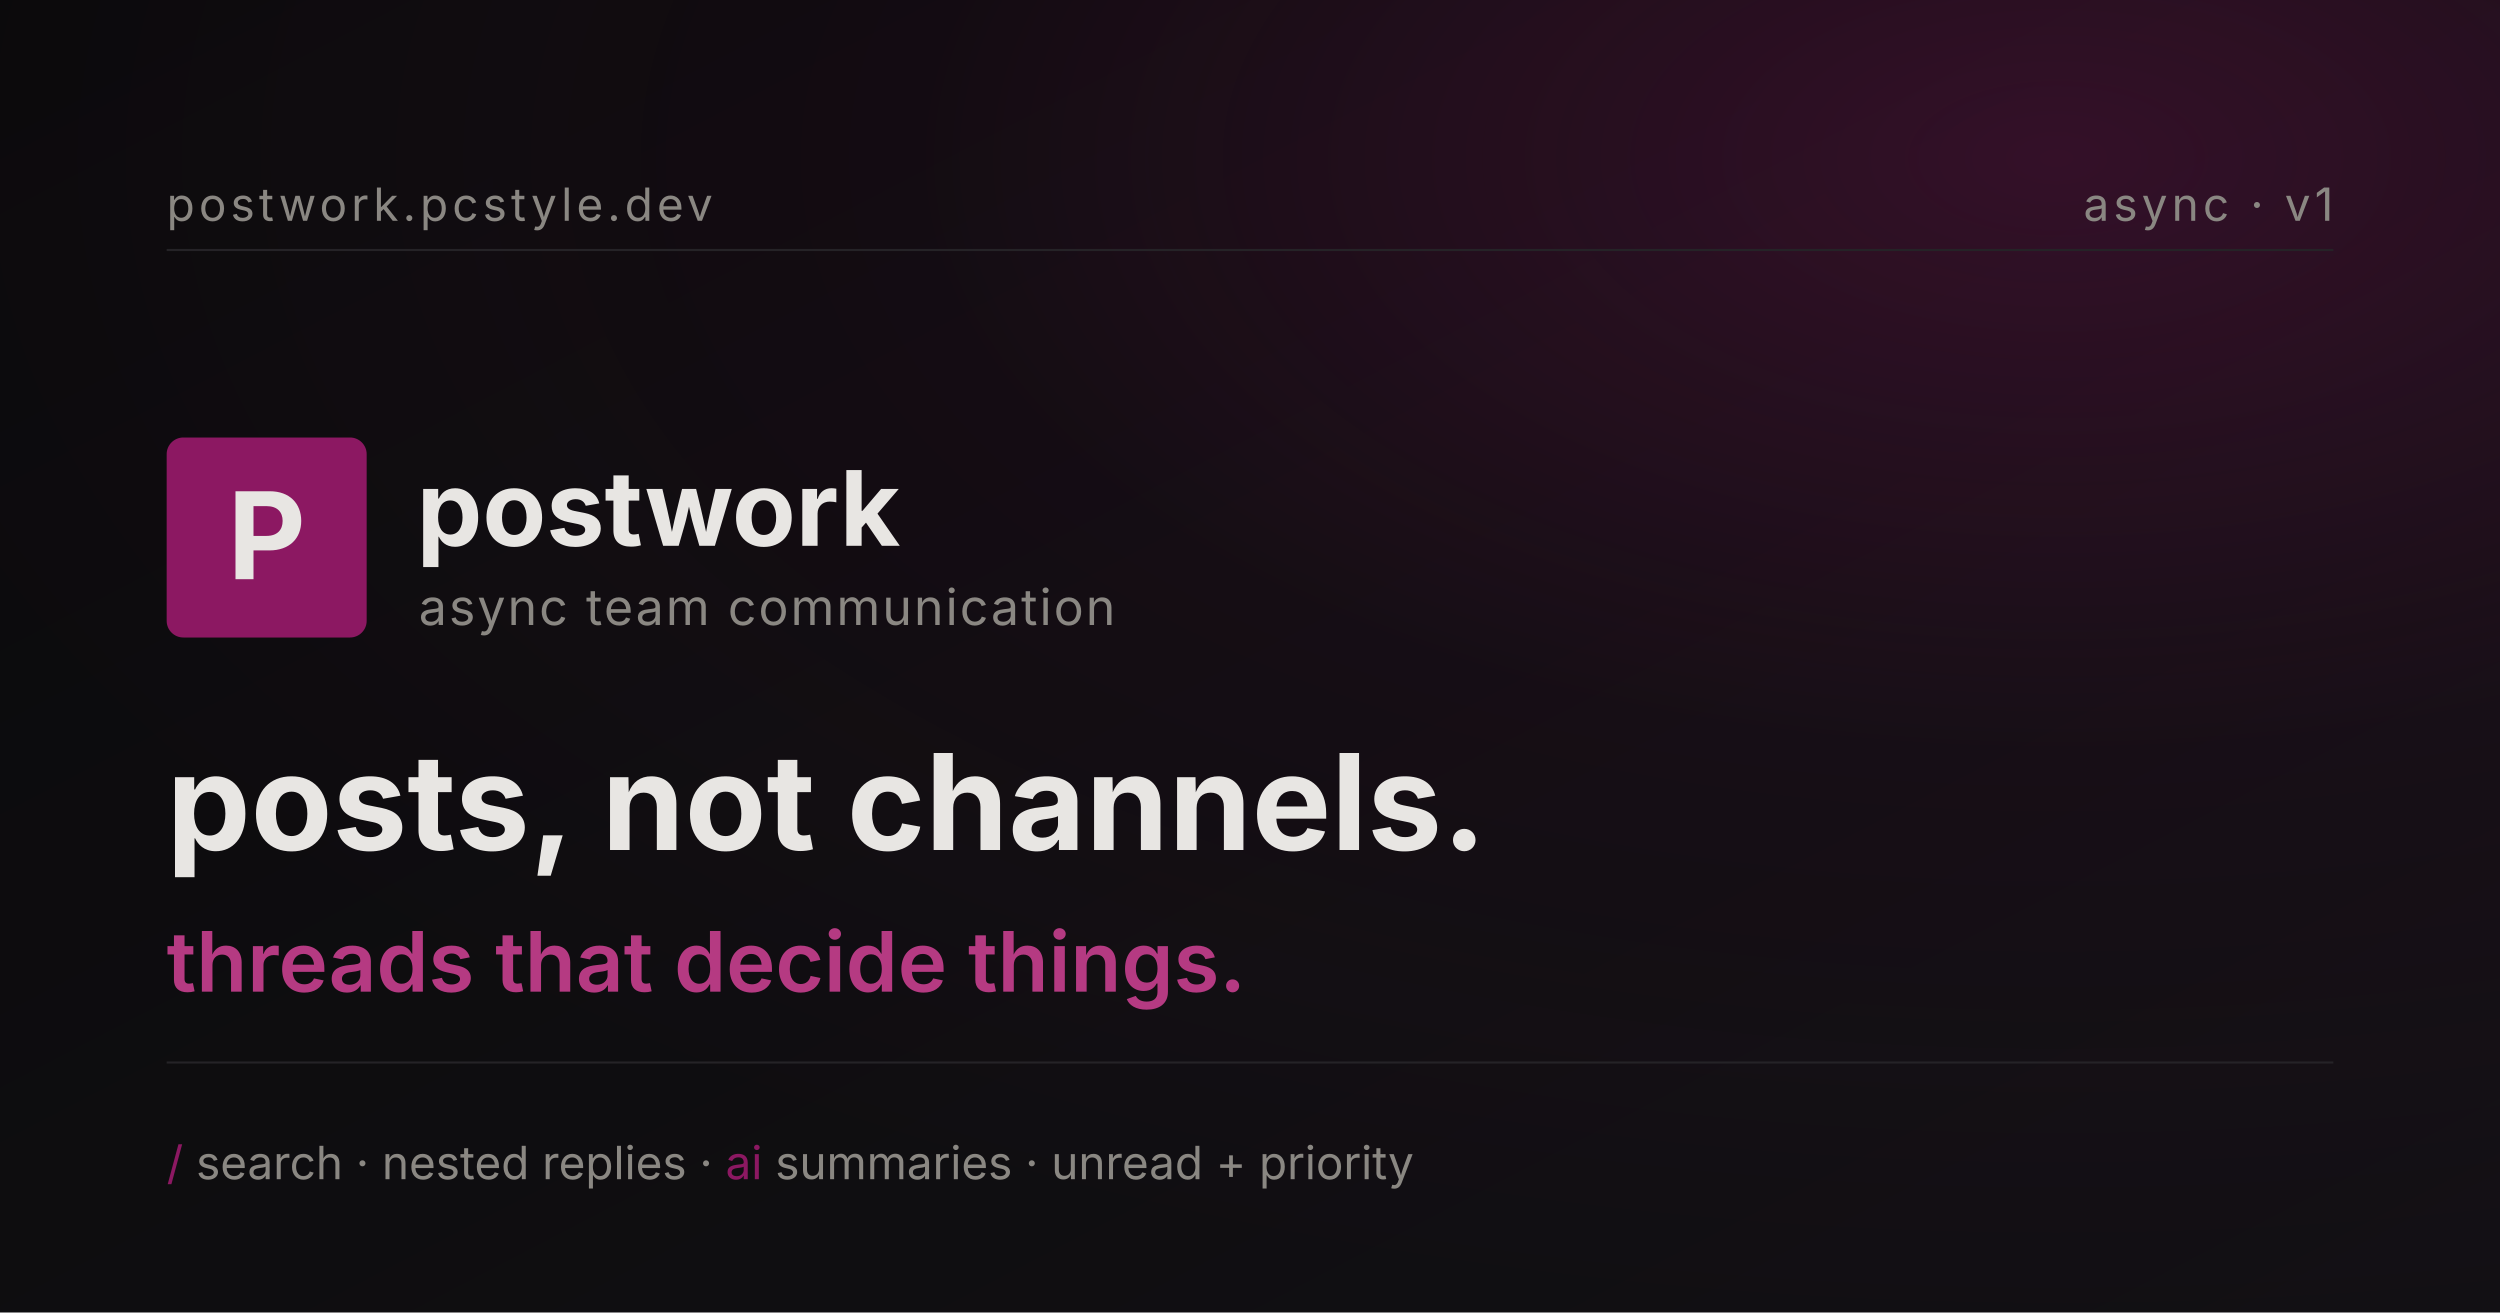
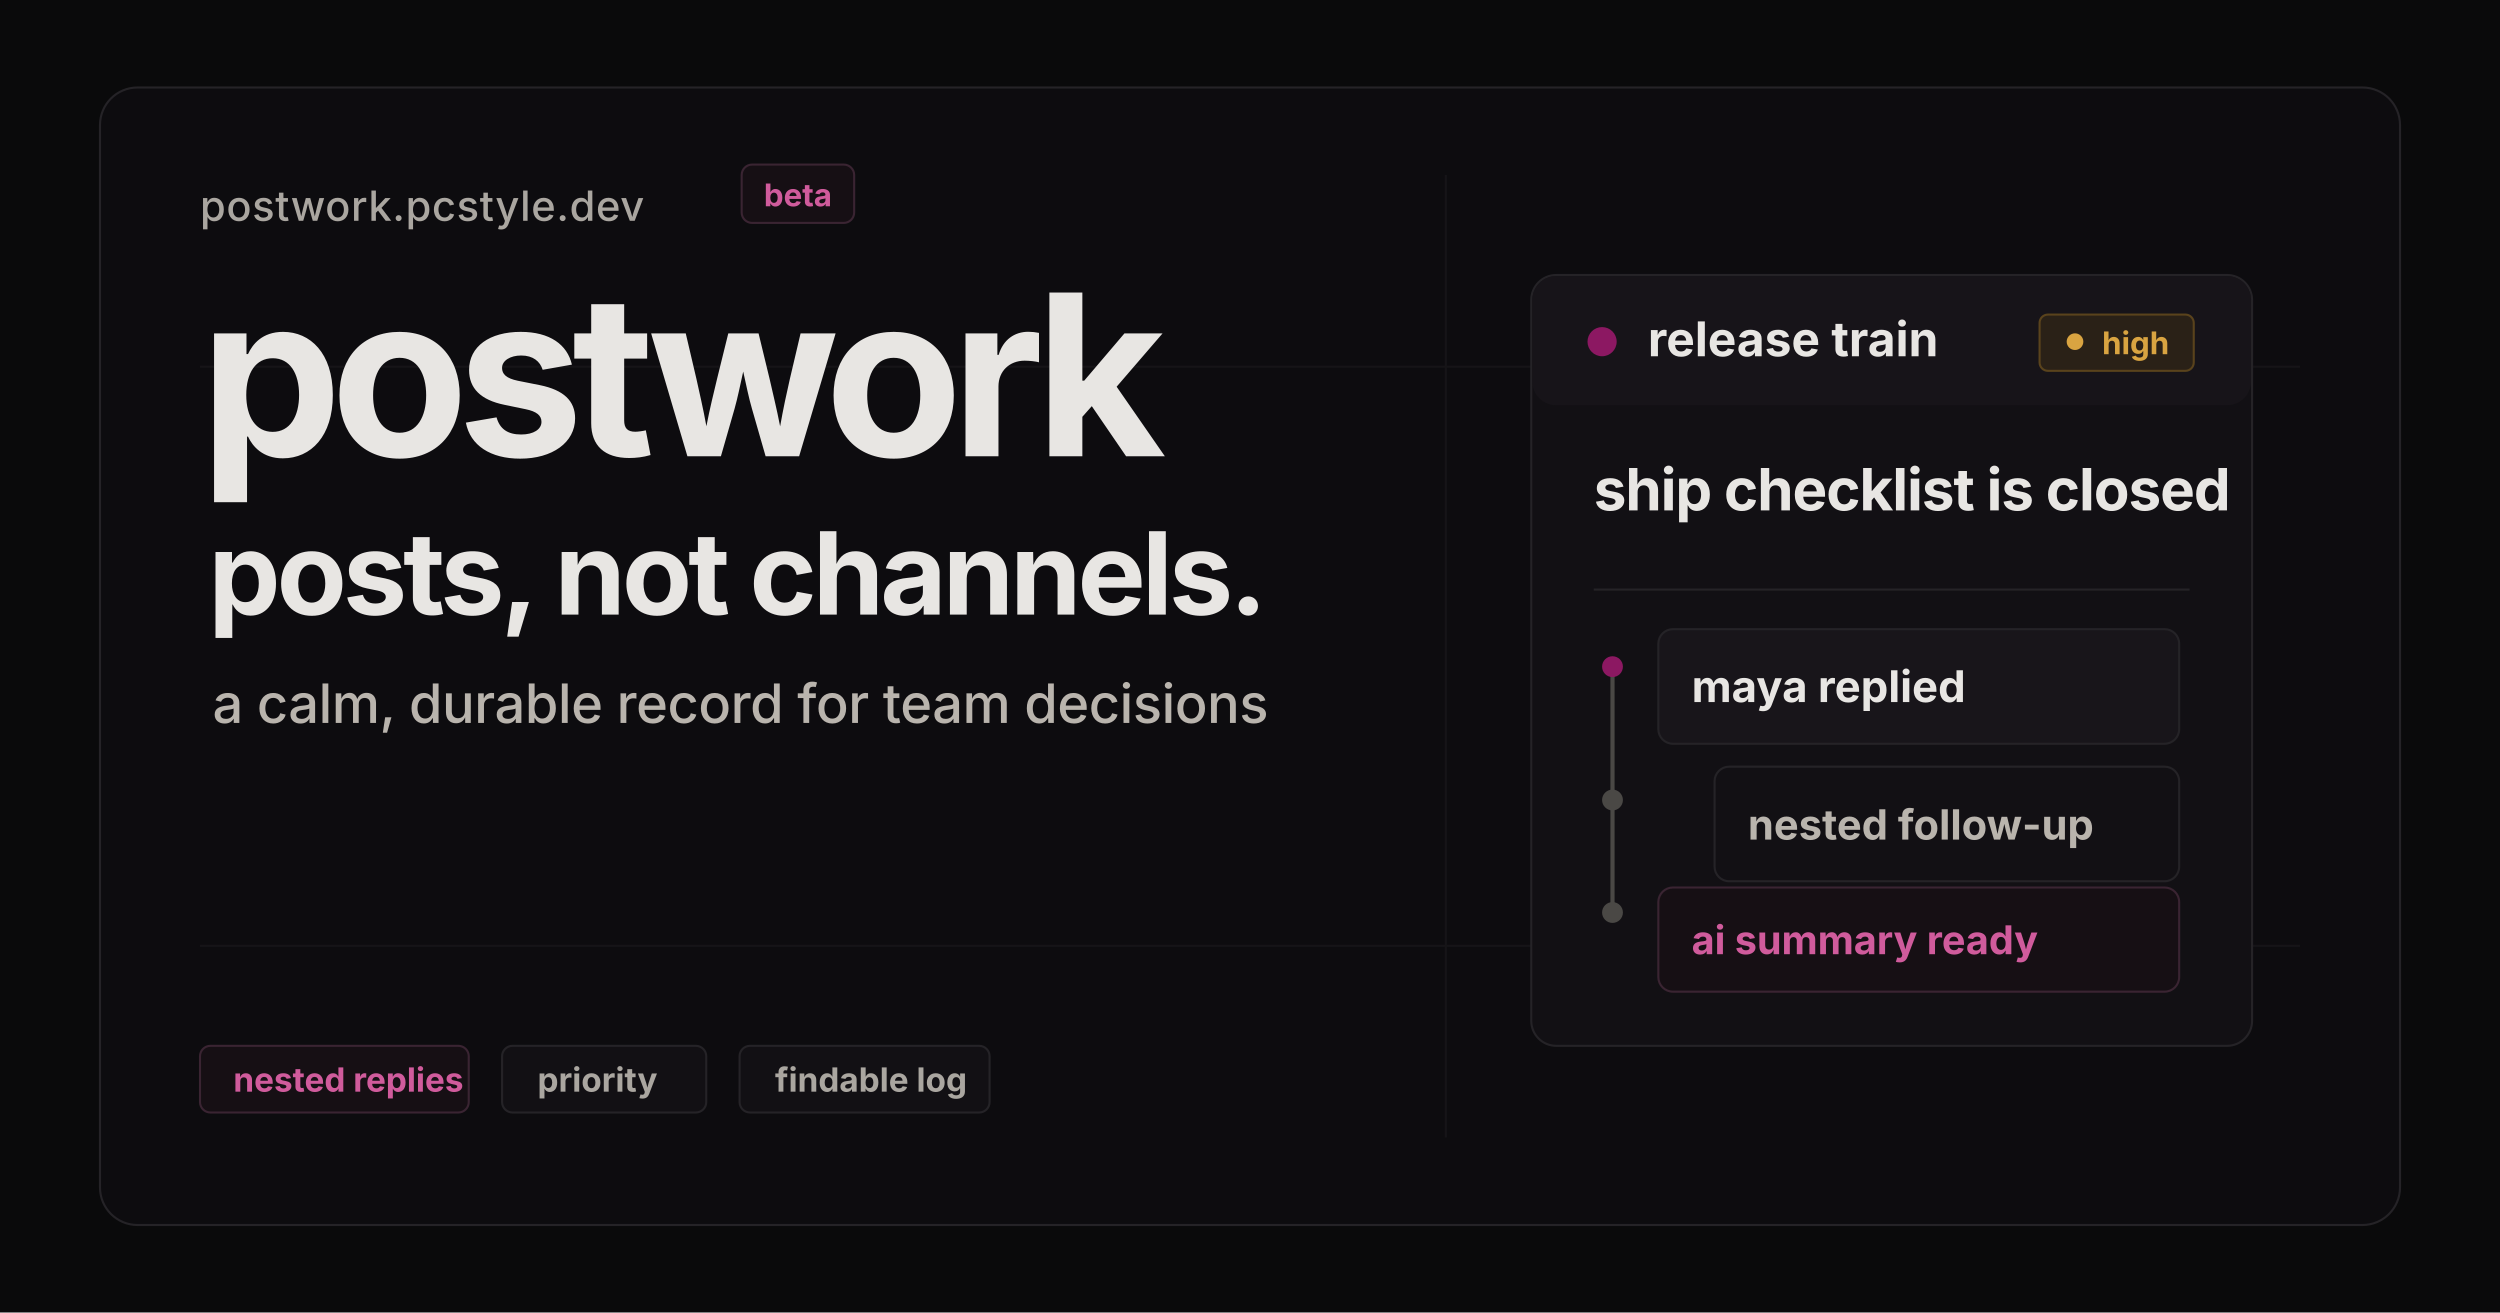
<svg xmlns="http://www.w3.org/2000/svg" width="1200" height="630" viewBox="0 0 1200 630">
  <defs>
-     <linearGradient id="bg" x1="0" y1="0" x2="1" y2="1">
-       <stop offset="0" stop-color="#0a0a0b" />
-       <stop offset="1" stop-color="#121014" />
-     </linearGradient>
-     <radialGradient id="glow" cx="0.82" cy="0.12" r="0.9">
-       <stop offset="0" stop-color="#8c1862" stop-opacity="0.30" />
-       <stop offset="0.5" stop-color="#8c1862" stop-opacity="0.06" />
-       <stop offset="1" stop-color="#8c1862" stop-opacity="0" />
-     </radialGradient>
    <style>
-       text { font-family: "Inter Variable", Inter, ui-sans-serif, system-ui, -apple-system, "Segoe UI", Roboto, Helvetica, Arial, sans-serif; }
+       text { font-family: "Inter Variable", Inter, ui-sans-serif, system-ui, -apple-system, "Segoe UI", Roboto, Helvetica, Arial, sans-serif; font-feature-settings: "cv02", "cv03", "cv04", "cv11"; }
    </style>
  </defs>
-   <rect width="1200" height="630" fill="url(#bg)" />
-   <rect width="1200" height="630" fill="url(#glow)" />
-   <g stroke="#252327" stroke-width="1">
-     <line x1="80" y1="120" x2="1120" y2="120" />
-     <line x1="80" y1="510" x2="1120" y2="510" />
+   <rect width="1200" height="630" fill="#0a0a0b" />
+   <rect x="48" y="42" width="1104" height="546" rx="18" fill="#0d0c0f" stroke="#252327" />
+   <g opacity="0.34" stroke="#252327" stroke-width="1">
+     <path d="M96 176H1104" />
+     <path d="M96 454H1104" />
+     <path d="M694 84V546" />
  </g>
-   <text x="80" y="106" fill="#8a8782" font-size="22" letter-spacing="2">postwork.pcstyle.dev</text>
-   <text x="1120" y="106" fill="#8a8782" font-size="22" letter-spacing="2" text-anchor="end">async · v1</text>
-   <g transform="translate(80,210)">
-     <rect width="96" height="96" rx="8" fill="#8c1862" />
-     <text x="48" y="68" fill="#e8e6e3" font-size="58" font-weight="700" text-anchor="middle">P</text>
+   <g transform="translate(96 84)">
+     <text x="0" y="22" fill="#aaa6a0" font-size="20" font-weight="500" letter-spacing="0.3">postwork.pcstyle.dev</text>
+     <g transform="translate(260 -5)">
+       <rect x="0" y="0" width="54" height="28" rx="5" fill="#160f14" stroke="#3a2432" />
+       <text x="27" y="20" fill="#d05b9c" font-size="15" font-weight="700" text-anchor="middle">beta</text>
+     </g>
  </g>
-   <text x="200" y="262" fill="#e8e6e3" font-size="50" font-weight="700">postwork</text>
-   <text x="201" y="300" fill="#8a8782" font-size="24" letter-spacing="1">async team communication</text>
-   <text x="80" y="408" fill="#e8e6e3" font-size="64" font-weight="700">posts, not channels.</text>
-   <text x="80" y="476" fill="#b53a82" font-size="40" font-weight="600">threads that decide things.</text>
-   <text x="80" y="566" fill="#8a8782" font-size="22">
-     <tspan fill="#8c1862">/</tspan> search  ·  nested replies  ·  <tspan fill="#8c1862">ai</tspan> summaries  ·  unread + priority</text>
+   <g transform="translate(96 219)">
+     <text x="0" y="0" fill="#e8e6e3" font-size="108" font-weight="750" letter-spacing="-5.4">postwork</text>
+     <text x="4" y="76" fill="#e8e6e3" font-size="55" font-weight="650" letter-spacing="-1.9">posts, not channels.</text>
+     <text x="6" y="128" fill="#b9b4ad" font-size="26" font-weight="550" letter-spacing="-0.2">a calm, durable record for team decisions</text>
+   </g>
+   <g transform="translate(735 132)">
+     <rect x="0" y="0" width="346" height="370" rx="12" fill="#121014" stroke="#252327" />
+     <rect x="0.5" y="0.5" width="345" height="62" rx="11.5" fill="#18151a" opacity="0.82" />
+     <circle cx="34" cy="32" r="7" fill="#8c1862" />
+     <text x="56" y="39" fill="#e8e6e3" font-size="23" font-weight="700">release train</text>
+     <rect x="244" y="19" width="74" height="27" rx="4" fill="#2a2117" stroke="#5a431c" />
+     <circle cx="261" cy="32" r="4" fill="#d9a441" />
+     <text x="274" y="38" fill="#d9a441" font-size="15" font-weight="700">high</text>
+     <text x="30" y="113" fill="#e8e6e3" font-size="28" font-weight="700" letter-spacing="-0.5">ship checklist is closed</text>
+     <path d="M30 151H316" stroke="#252327" />
+     <g transform="translate(30 188)">
+       <path d="M9 0V118" stroke="#4a4845" stroke-width="2" />
+       <circle cx="9" cy="0" r="5" fill="#8c1862" />
+       <circle cx="9" cy="64" r="5" fill="#4a4845" />
+       <circle cx="9" cy="118" r="5" fill="#4a4845" />
+       <g transform="translate(31 -18)">
+         <rect width="250" height="55" rx="7" fill="#18151a" stroke="#252327" />
+         <text x="16" y="35" fill="#e8e6e3" font-size="21" font-weight="700">maya replied</text>
+       </g>
+       <g transform="translate(58 48)">
+         <rect width="223" height="55" rx="7" fill="#121014" stroke="#252327" />
+         <text x="16" y="35" fill="#b9b4ad" font-size="20" font-weight="700">nested follow-up</text>
+       </g>
+       <g transform="translate(31 106)">
+         <rect width="250" height="50" rx="7" fill="#160f14" stroke="#3a2432" />
+         <text x="16" y="32" fill="#d05b9c" font-size="19" font-weight="750">ai summary ready</text>
+       </g>
+     </g>
+   </g>
+   <g transform="translate(96 502)">
+     <rect x="0" y="0" width="129" height="32" rx="5" fill="#160f14" stroke="#3a2432" />
+     <text x="16" y="22" fill="#d05b9c" font-size="16" font-weight="700">nested replies</text>
+     <rect x="145" y="0" width="98" height="32" rx="5" fill="#121014" stroke="#252327" />
+     <text x="162" y="22" fill="#aaa6a0" font-size="16" font-weight="650">priority</text>
+     <rect x="259" y="0" width="120" height="32" rx="5" fill="#121014" stroke="#252327" />
+     <text x="276" y="22" fill="#aaa6a0" font-size="16" font-weight="650">findable log</text>
+   </g>
</svg>
